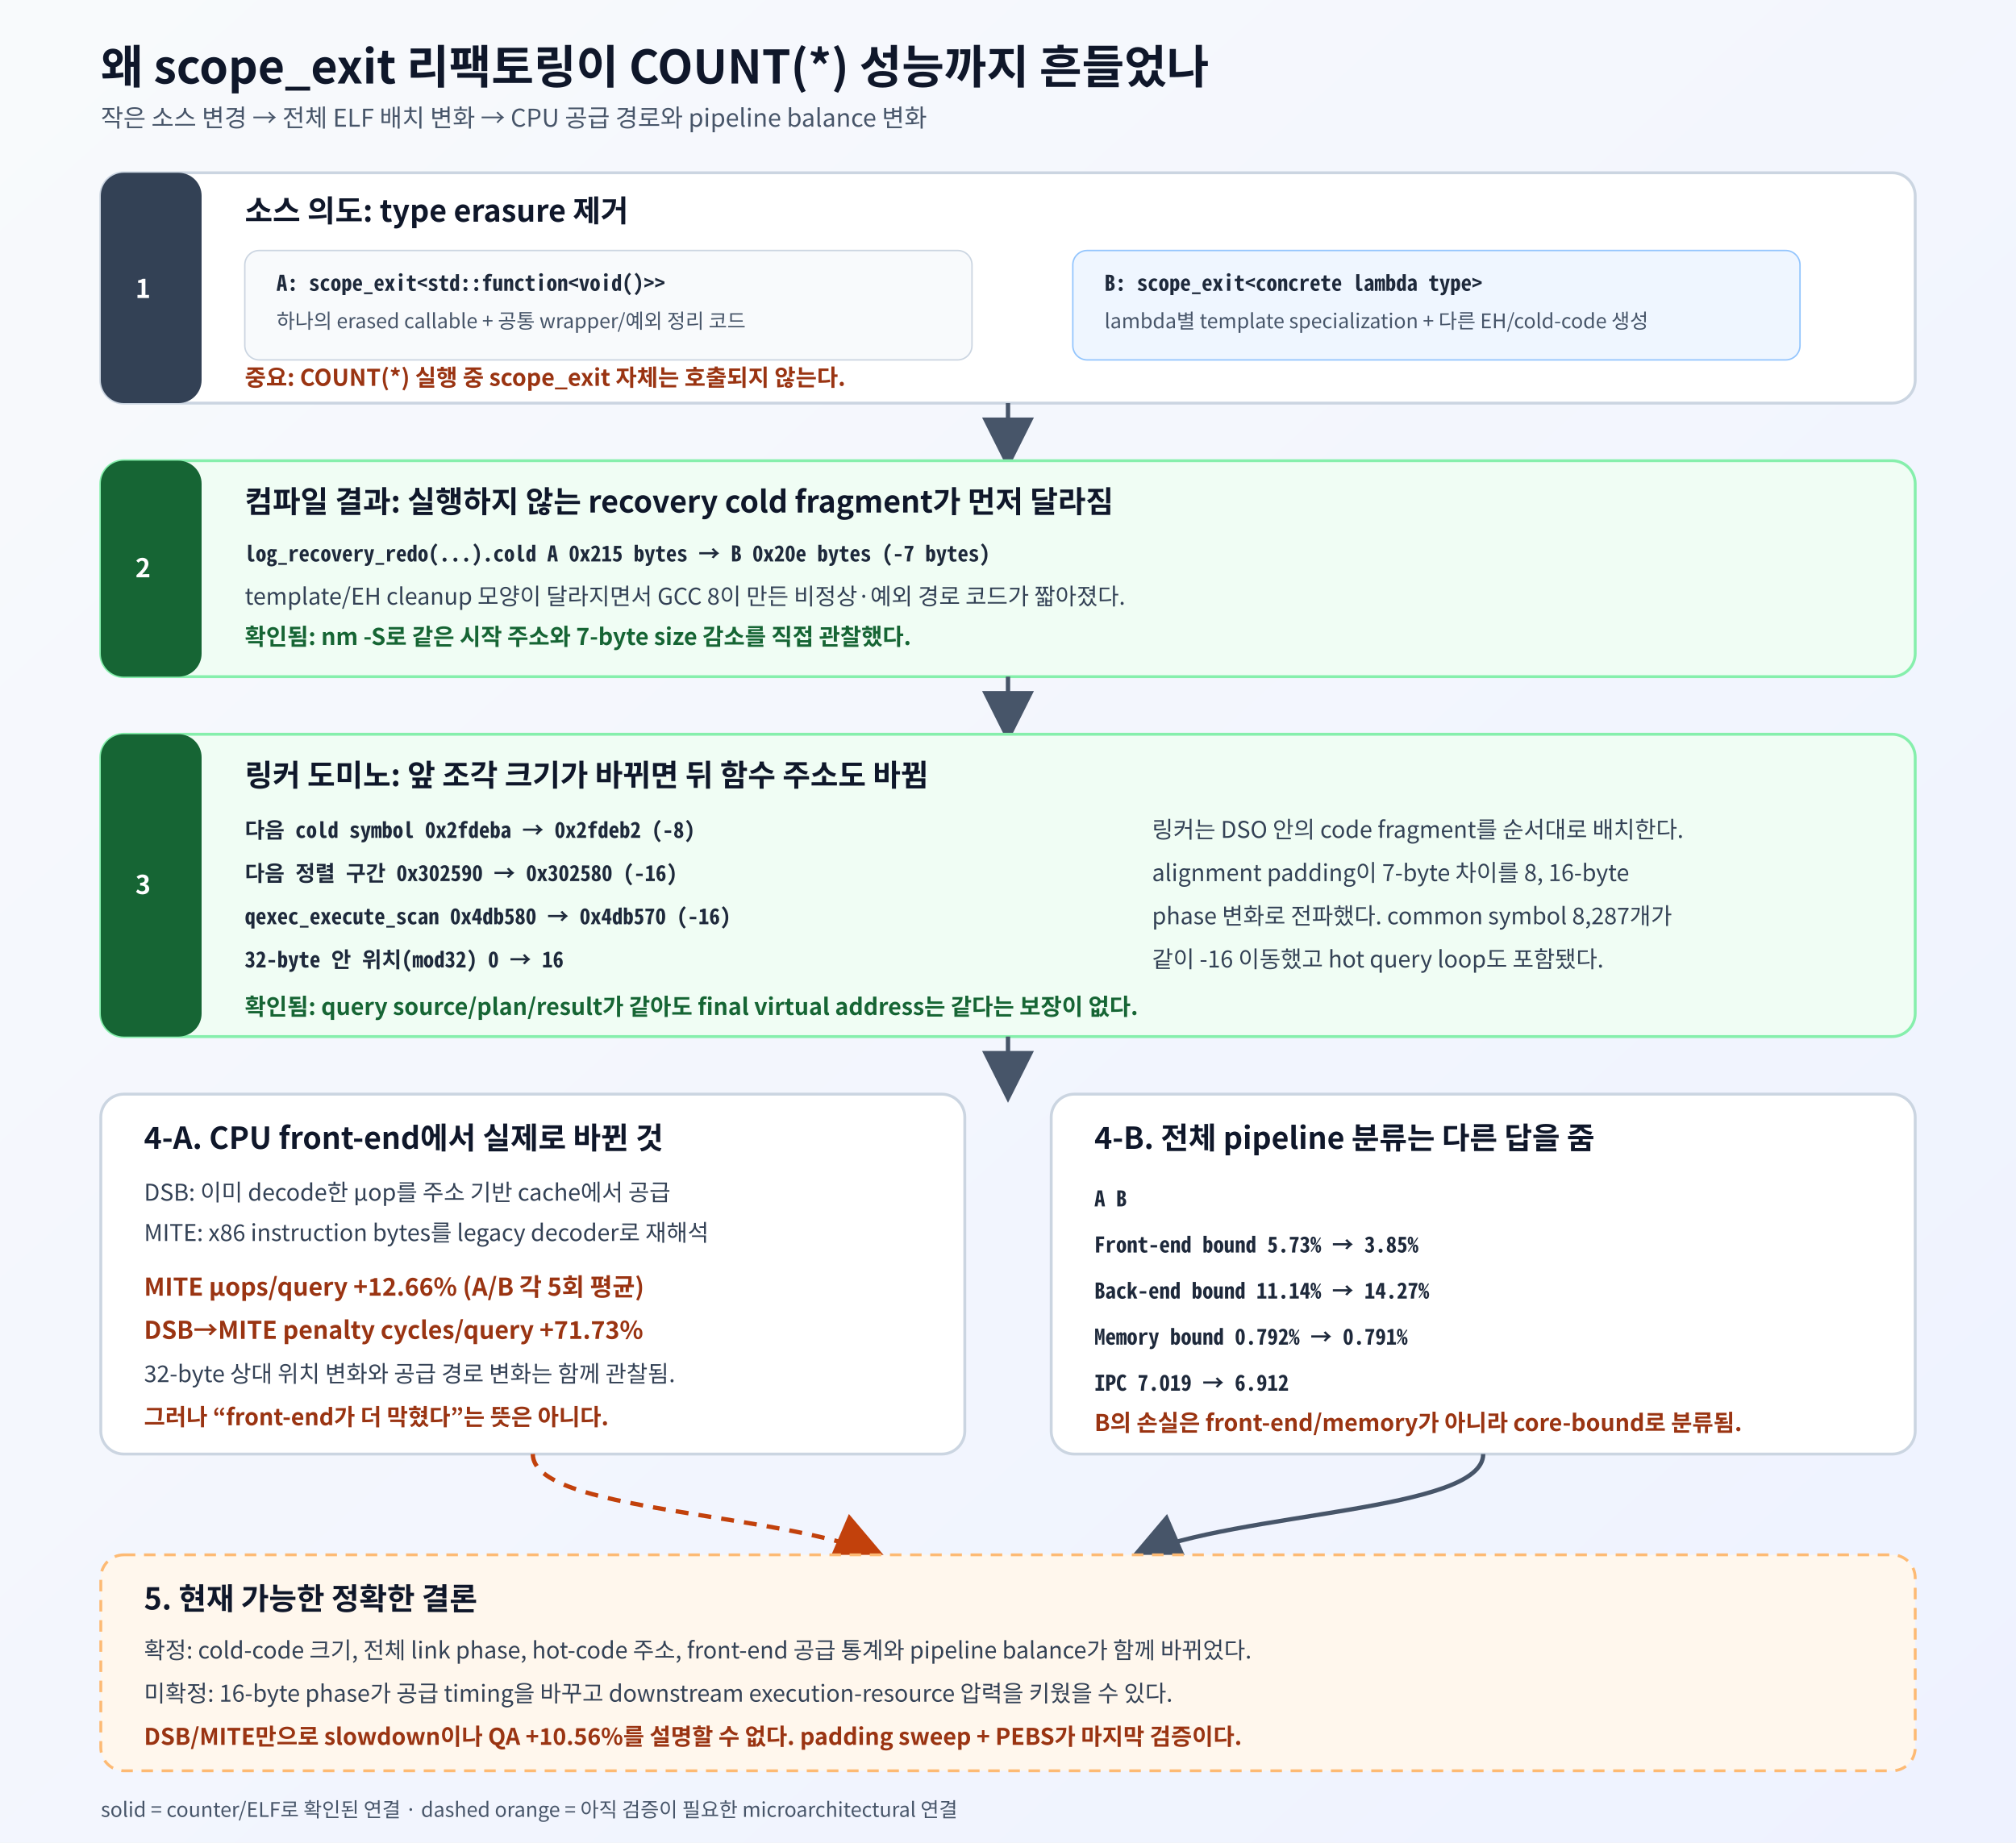
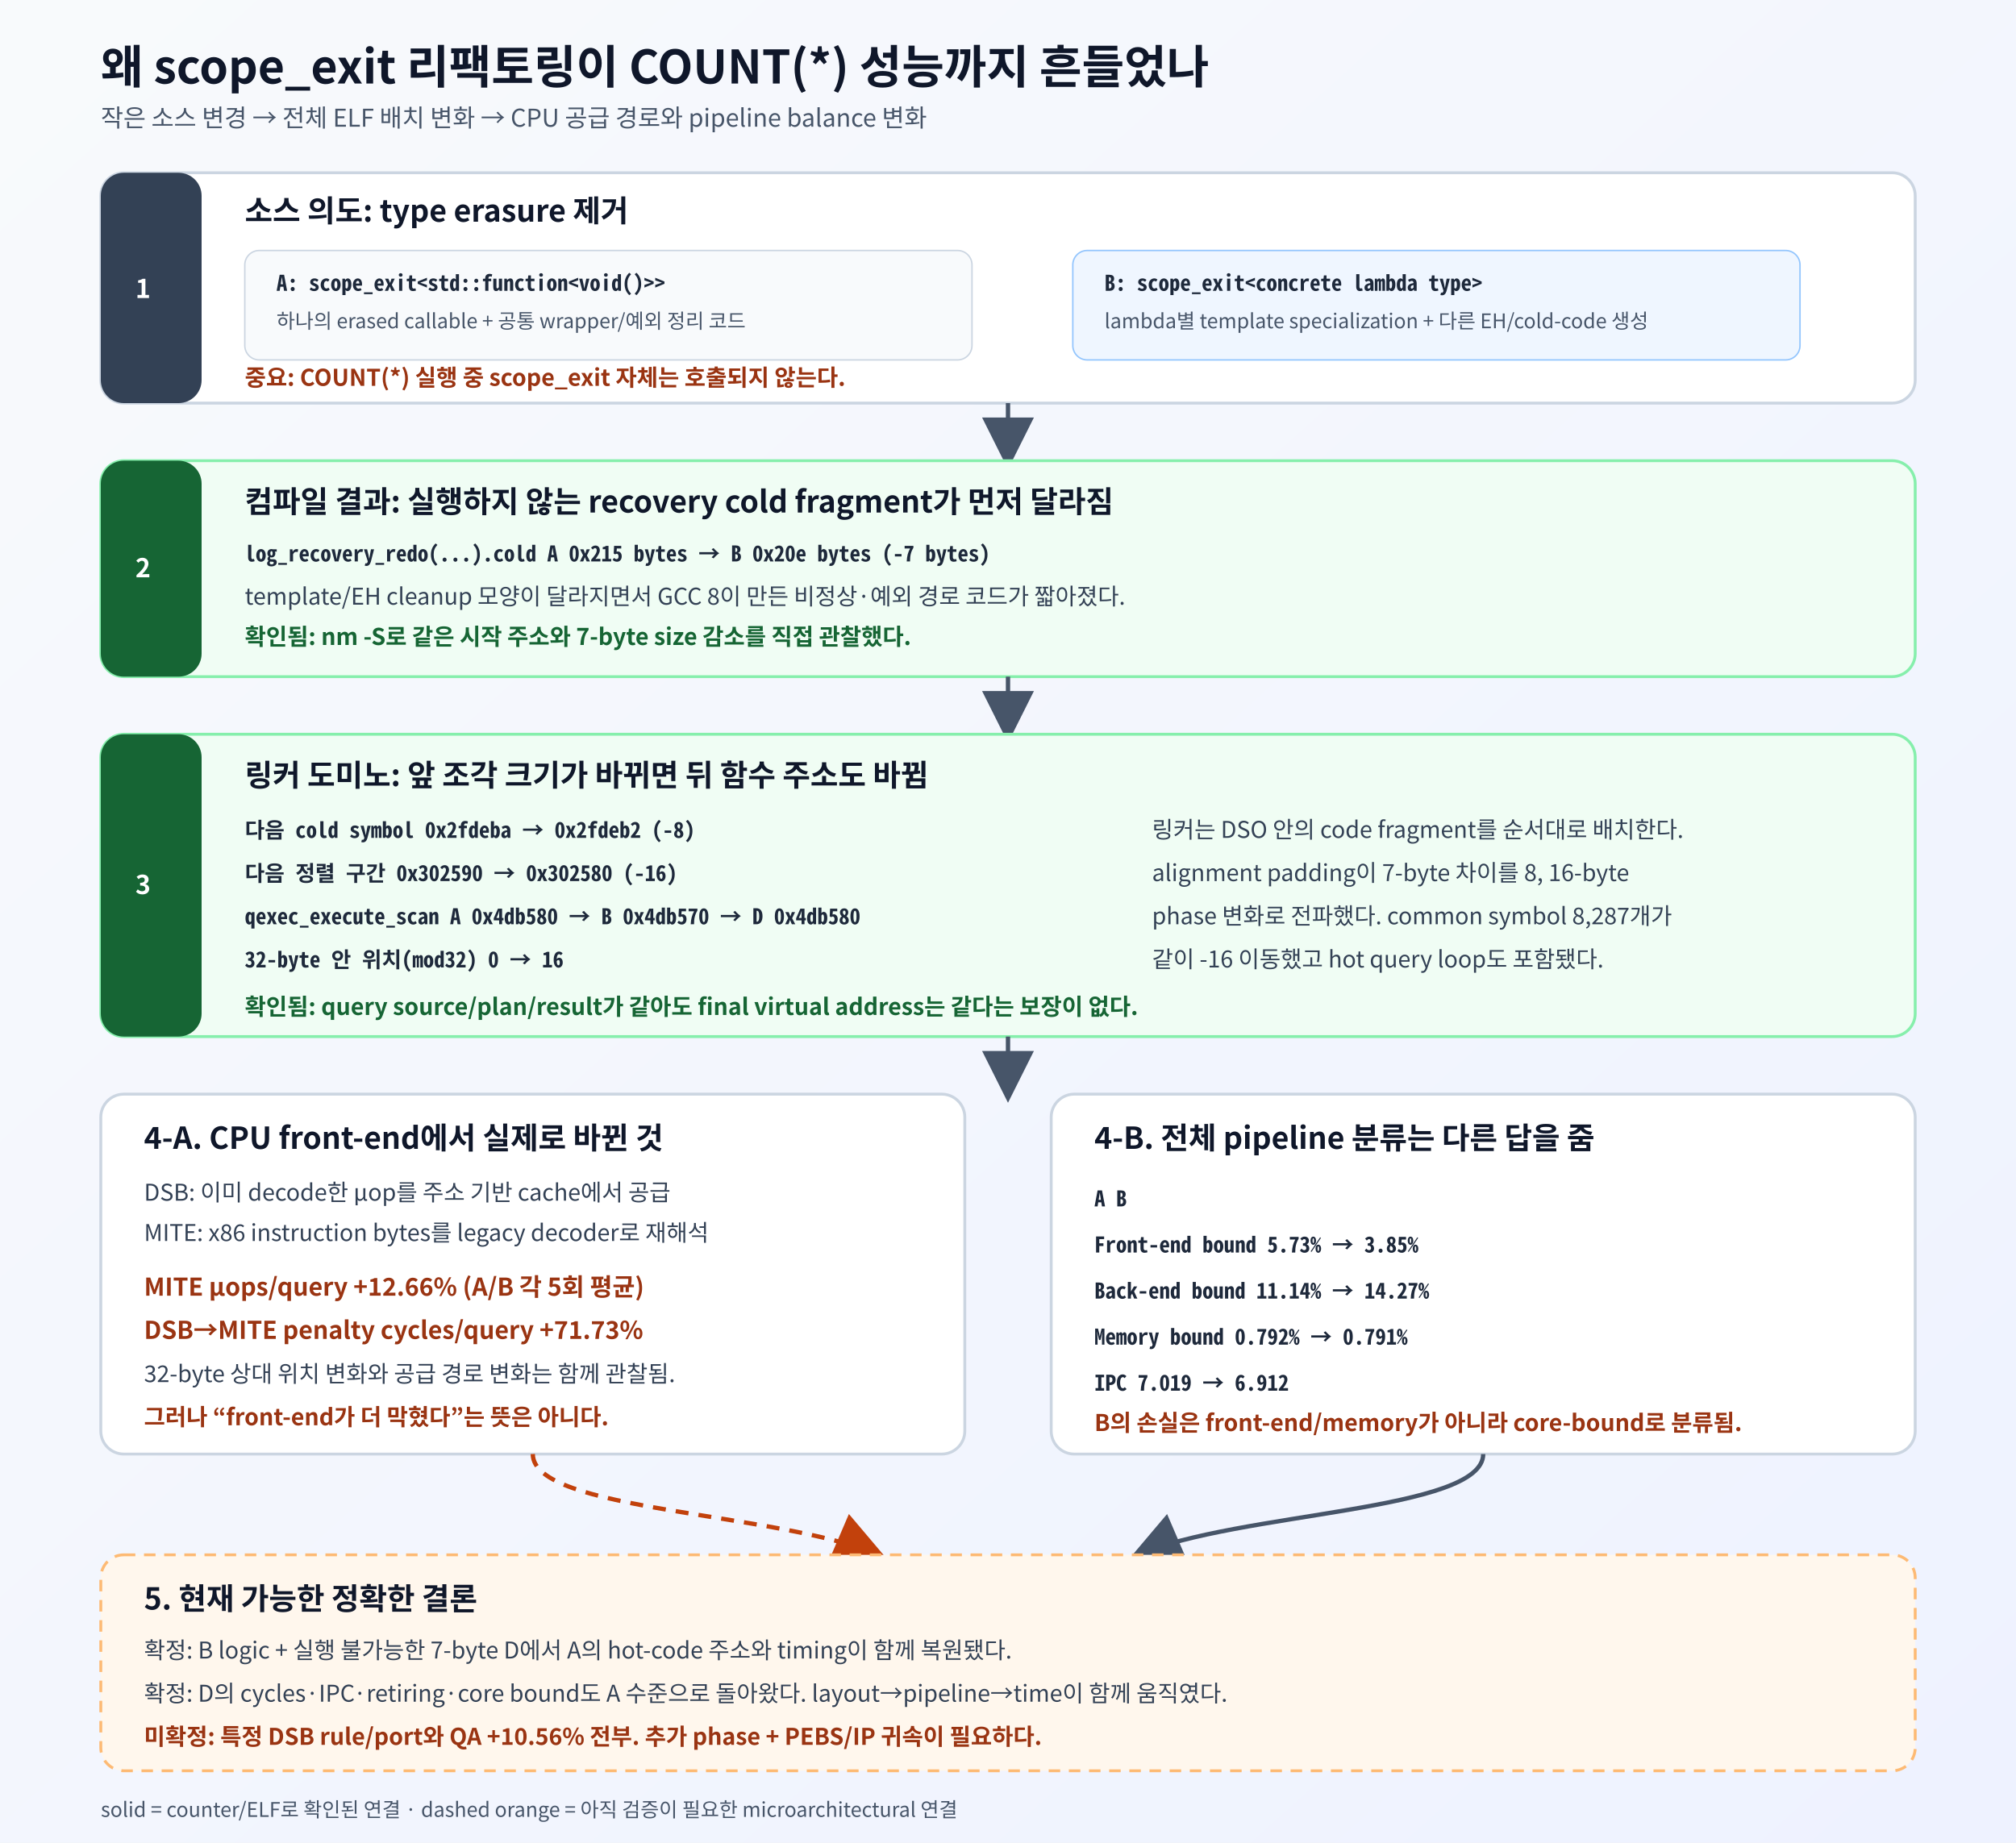
<svg xmlns="http://www.w3.org/2000/svg" width="1400" height="1280" viewBox="0 0 1400 1280" role="img" aria-labelledby="title desc">
  <defs>
    <linearGradient id="bg" x1="0" y1="0" x2="1" y2="1">
      <stop offset="0" stop-color="#f8fafc" />
      <stop offset="1" stop-color="#eef2ff" />
    </linearGradient>
    <marker id="arrow" markerWidth="12" markerHeight="12" refX="10" refY="6" orient="auto">
      <path d="M0,0 L12,6 L0,12 Z" fill="#475569" />
    </marker>
    <marker id="arrow-orange" markerWidth="12" markerHeight="12" refX="10" refY="6" orient="auto">
      <path d="M0,0 L12,6 L0,12 Z" fill="#c2410c" />
    </marker>
    <style>
      .title { font-family: "Noto Sans CJK KR", sans-serif; font-size: 32px; font-weight: 700; fill: #0f172a; }
      .subtitle { font-family: "Noto Sans CJK KR", sans-serif; font-size: 17px; font-weight: 500; fill: #475569; }
      .step { font-family: "Noto Sans CJK KR", sans-serif; font-size: 18px; font-weight: 700; fill: #ffffff; }
      .head { font-family: "Noto Sans CJK KR", sans-serif; font-size: 21px; font-weight: 700; fill: #0f172a; }
      .body { font-family: "Noto Sans CJK KR", sans-serif; font-size: 16px; font-weight: 500; fill: #334155; }
      .small { font-family: "Noto Sans CJK KR", sans-serif; font-size: 14px; font-weight: 500; fill: #475569; }
      .mono { font-family: "Noto Sans Mono CJK KR", monospace; font-size: 15px; font-weight: 600; fill: #1e293b; }
      .metric { font-family: "Noto Sans CJK KR", sans-serif; font-size: 17px; font-weight: 700; fill: #9a3412; }
      .ok { font-family: "Noto Sans CJK KR", sans-serif; font-size: 16px; font-weight: 700; fill: #166534; }
      .warn { font-family: "Noto Sans CJK KR", sans-serif; font-size: 16px; font-weight: 700; fill: #9a3412; }
      .card { fill: #ffffff; stroke: #cbd5e1; stroke-width: 2; rx: 16; }
      .confirmed { fill: #f0fdf4; stroke: #86efac; stroke-width: 2; rx: 16; }
      .hypothesis { fill: #fff7ed; stroke: #fdba74; stroke-width: 2; stroke-dasharray: 8 6; rx: 16; }
      .line { stroke: #475569; stroke-width: 3; fill: none; marker-end: url(#arrow); }
      .dash { stroke: #c2410c; stroke-width: 3; stroke-dasharray: 9 7; fill: none; marker-end: url(#arrow-orange); }
    </style>
  </defs>
  <rect width="1400" height="1280" fill="url(#bg)" />
  <text x="70" y="58" class="title">왜 scope_exit 리팩토링이 COUNT(*) 성능까지 흔들었나</text>
  <text x="70" y="88" class="subtitle">작은 소스 변경 → 전체 ELF 배치 변화 → CPU 공급 경로와 pipeline balance 변화</text>
  <rect x="70" y="120" width="1260" height="160" class="card" />
  <rect x="70" y="120" width="70" height="160" fill="#334155" rx="16" />
  <text x="94" y="207" class="step">1</text>
  <text x="170" y="154" class="head">소스 의도: type erasure 제거</text>
  <rect x="170" y="174" width="505" height="76" fill="#f8fafc" stroke="#cbd5e1" rx="10" />
  <text x="192" y="202" class="mono">A: scope_exit&lt;std::function&lt;void()&gt;&gt;</text>
  <text x="192" y="228" class="small">하나의 erased callable + 공통 wrapper/예외 정리 코드</text>
  <rect x="745" y="174" width="505" height="76" fill="#eff6ff" stroke="#93c5fd" rx="10" />
  <text x="767" y="202" class="mono">B: scope_exit&lt;concrete lambda type&gt;</text>
  <text x="767" y="228" class="small">lambda별 template specialization + 다른 EH/cold-code 생성</text>
  <text x="170" y="268" class="warn">중요: COUNT(*) 실행 중 scope_exit 자체는 호출되지 않는다.</text>
  <path d="M700 280 L700 320" class="line" />
  <rect x="70" y="320" width="1260" height="150" class="confirmed" />
  <rect x="70" y="320" width="70" height="150" fill="#166534" rx="16" />
  <text x="94" y="401" class="step">2</text>
  <text x="170" y="356" class="head">컴파일 결과: 실행하지 않는 recovery cold fragment가 먼저 달라짐</text>
  <text x="170" y="390" class="mono">log_recovery_redo(...).cold  A 0x215 bytes → B 0x20e bytes  (-7 bytes)</text>
  <text x="170" y="420" class="body">template/EH cleanup 모양이 달라지면서 GCC 8이 만든 비정상·예외 경로 코드가 짧아졌다.</text>
  <text x="170" y="448" class="ok">확인됨: nm -S로 같은 시작 주소와 7-byte size 감소를 직접 관찰했다.</text>
  <path d="M700 470 L700 510" class="line" />
  <rect x="70" y="510" width="1260" height="210" class="confirmed" />
  <rect x="70" y="510" width="70" height="210" fill="#166534" rx="16" />
  <text x="94" y="621" class="step">3</text>
  <text x="170" y="546" class="head">링커 도미노: 앞 조각 크기가 바뀌면 뒤 함수 주소도 바뀜</text>
  <text x="170" y="582" class="mono">다음 cold symbol       0x2fdeba → 0x2fdeb2   (-8)</text>
  <text x="170" y="612" class="mono">다음 정렬 구간          0x302590 → 0x302580  (-16)</text>
-   <text x="170" y="642" class="mono">qexec_execute_scan     0x4db580 → 0x4db570  (-16)</text>
+   <text x="170" y="642" class="mono">qexec_execute_scan  A 0x4db580 → B 0x4db570 → D 0x4db580</text>
  <text x="170" y="672" class="mono">32-byte 안 위치(mod32)      0 → 16</text>
  <text x="800" y="582" class="body">링커는 DSO 안의 code fragment를 순서대로 배치한다.</text>
  <text x="800" y="612" class="body">alignment padding이 7-byte 차이를 8, 16-byte</text>
  <text x="800" y="642" class="body">phase 변화로 전파했다. common symbol 8,287개가</text>
  <text x="800" y="672" class="body">같이 -16 이동했고 hot query loop도 포함됐다.</text>
  <text x="170" y="705" class="ok">확인됨: query source/plan/result가 같아도 final virtual address는 같다는 보장이 없다.</text>
  <path d="M700 720 L700 760" class="line" />
  <rect x="70" y="760" width="600" height="250" class="card" />
  <rect x="730" y="760" width="600" height="250" class="card" />
  <text x="100" y="798" class="head">4-A. CPU front-end에서 실제로 바뀐 것</text>
  <text x="100" y="834" class="body">DSB: 이미 decode한 µop를 주소 기반 cache에서 공급</text>
  <text x="100" y="862" class="body">MITE: x86 instruction bytes를 legacy decoder로 재해석</text>
  <text x="100" y="900" class="metric">MITE µops/query  +12.66% (A/B 각 5회 평균)</text>
  <text x="100" y="930" class="metric">DSB→MITE penalty cycles/query  +71.73%</text>
  <text x="100" y="960" class="body">32-byte 상대 위치 변화와 공급 경로 변화는 함께 관찰됨.</text>
  <text x="100" y="990" class="warn">그러나 “front-end가 더 막혔다”는 뜻은 아니다.</text>
  <text x="760" y="798" class="head">4-B. 전체 pipeline 분류는 다른 답을 줌</text>
  <text x="760" y="838" class="mono">                    A        B</text>
  <text x="760" y="870" class="mono">Front-end bound    5.73% →  3.85%</text>
  <text x="760" y="902" class="mono">Back-end bound    11.14% → 14.27%</text>
  <text x="760" y="934" class="mono">Memory bound       0.792% → 0.791%</text>
  <text x="760" y="966" class="mono">IPC                 7.019 →  6.912</text>
  <text x="760" y="994" class="warn">B의 손실은 front-end/memory가 아니라 core-bound로 분류됨.</text>
  <path d="M370 1010 C370 1050 540 1050 610 1080" class="dash" />
  <path d="M1030 1010 C1030 1050 860 1050 790 1080" class="line" />
  <rect x="70" y="1080" width="1260" height="150" class="hypothesis" />
  <text x="100" y="1118" class="head">5. 현재 가능한 정확한 결론</text>
-   <text x="100" y="1152" class="body">확정: cold-code 크기, 전체 link phase, hot-code 주소, front-end 공급 통계와 pipeline balance가 함께 바뀌었다.</text>
-   <text x="100" y="1182" class="body">미확정: 16-byte phase가 공급 timing을 바꾸고 downstream execution-resource 압력을 키웠을 수 있다.</text>
-   <text x="100" y="1212" class="warn">DSB/MITE만으로 slowdown이나 QA +10.56%를 설명할 수 없다. padding sweep + PEBS가 마지막 검증이다.</text>
+   <text x="100" y="1152" class="body">확정: B logic + 실행 불가능한 7-byte D에서 A의 hot-code 주소와 timing이 함께 복원됐다.</text>
+   <text x="100" y="1182" class="body">확정: D의 cycles·IPC·retiring·core bound도 A 수준으로 돌아왔다. layout→pipeline→time이 함께 움직였다.</text>
+   <text x="100" y="1212" class="warn">미확정: 특정 DSB rule/port와 QA +10.56% 전부. 추가 phase + PEBS/IP 귀속이 필요하다.</text>
  <text x="70" y="1262" class="small">solid = counter/ELF로 확인된 연결 · dashed orange = 아직 검증이 필요한 microarchitectural 연결</text>
</svg>
